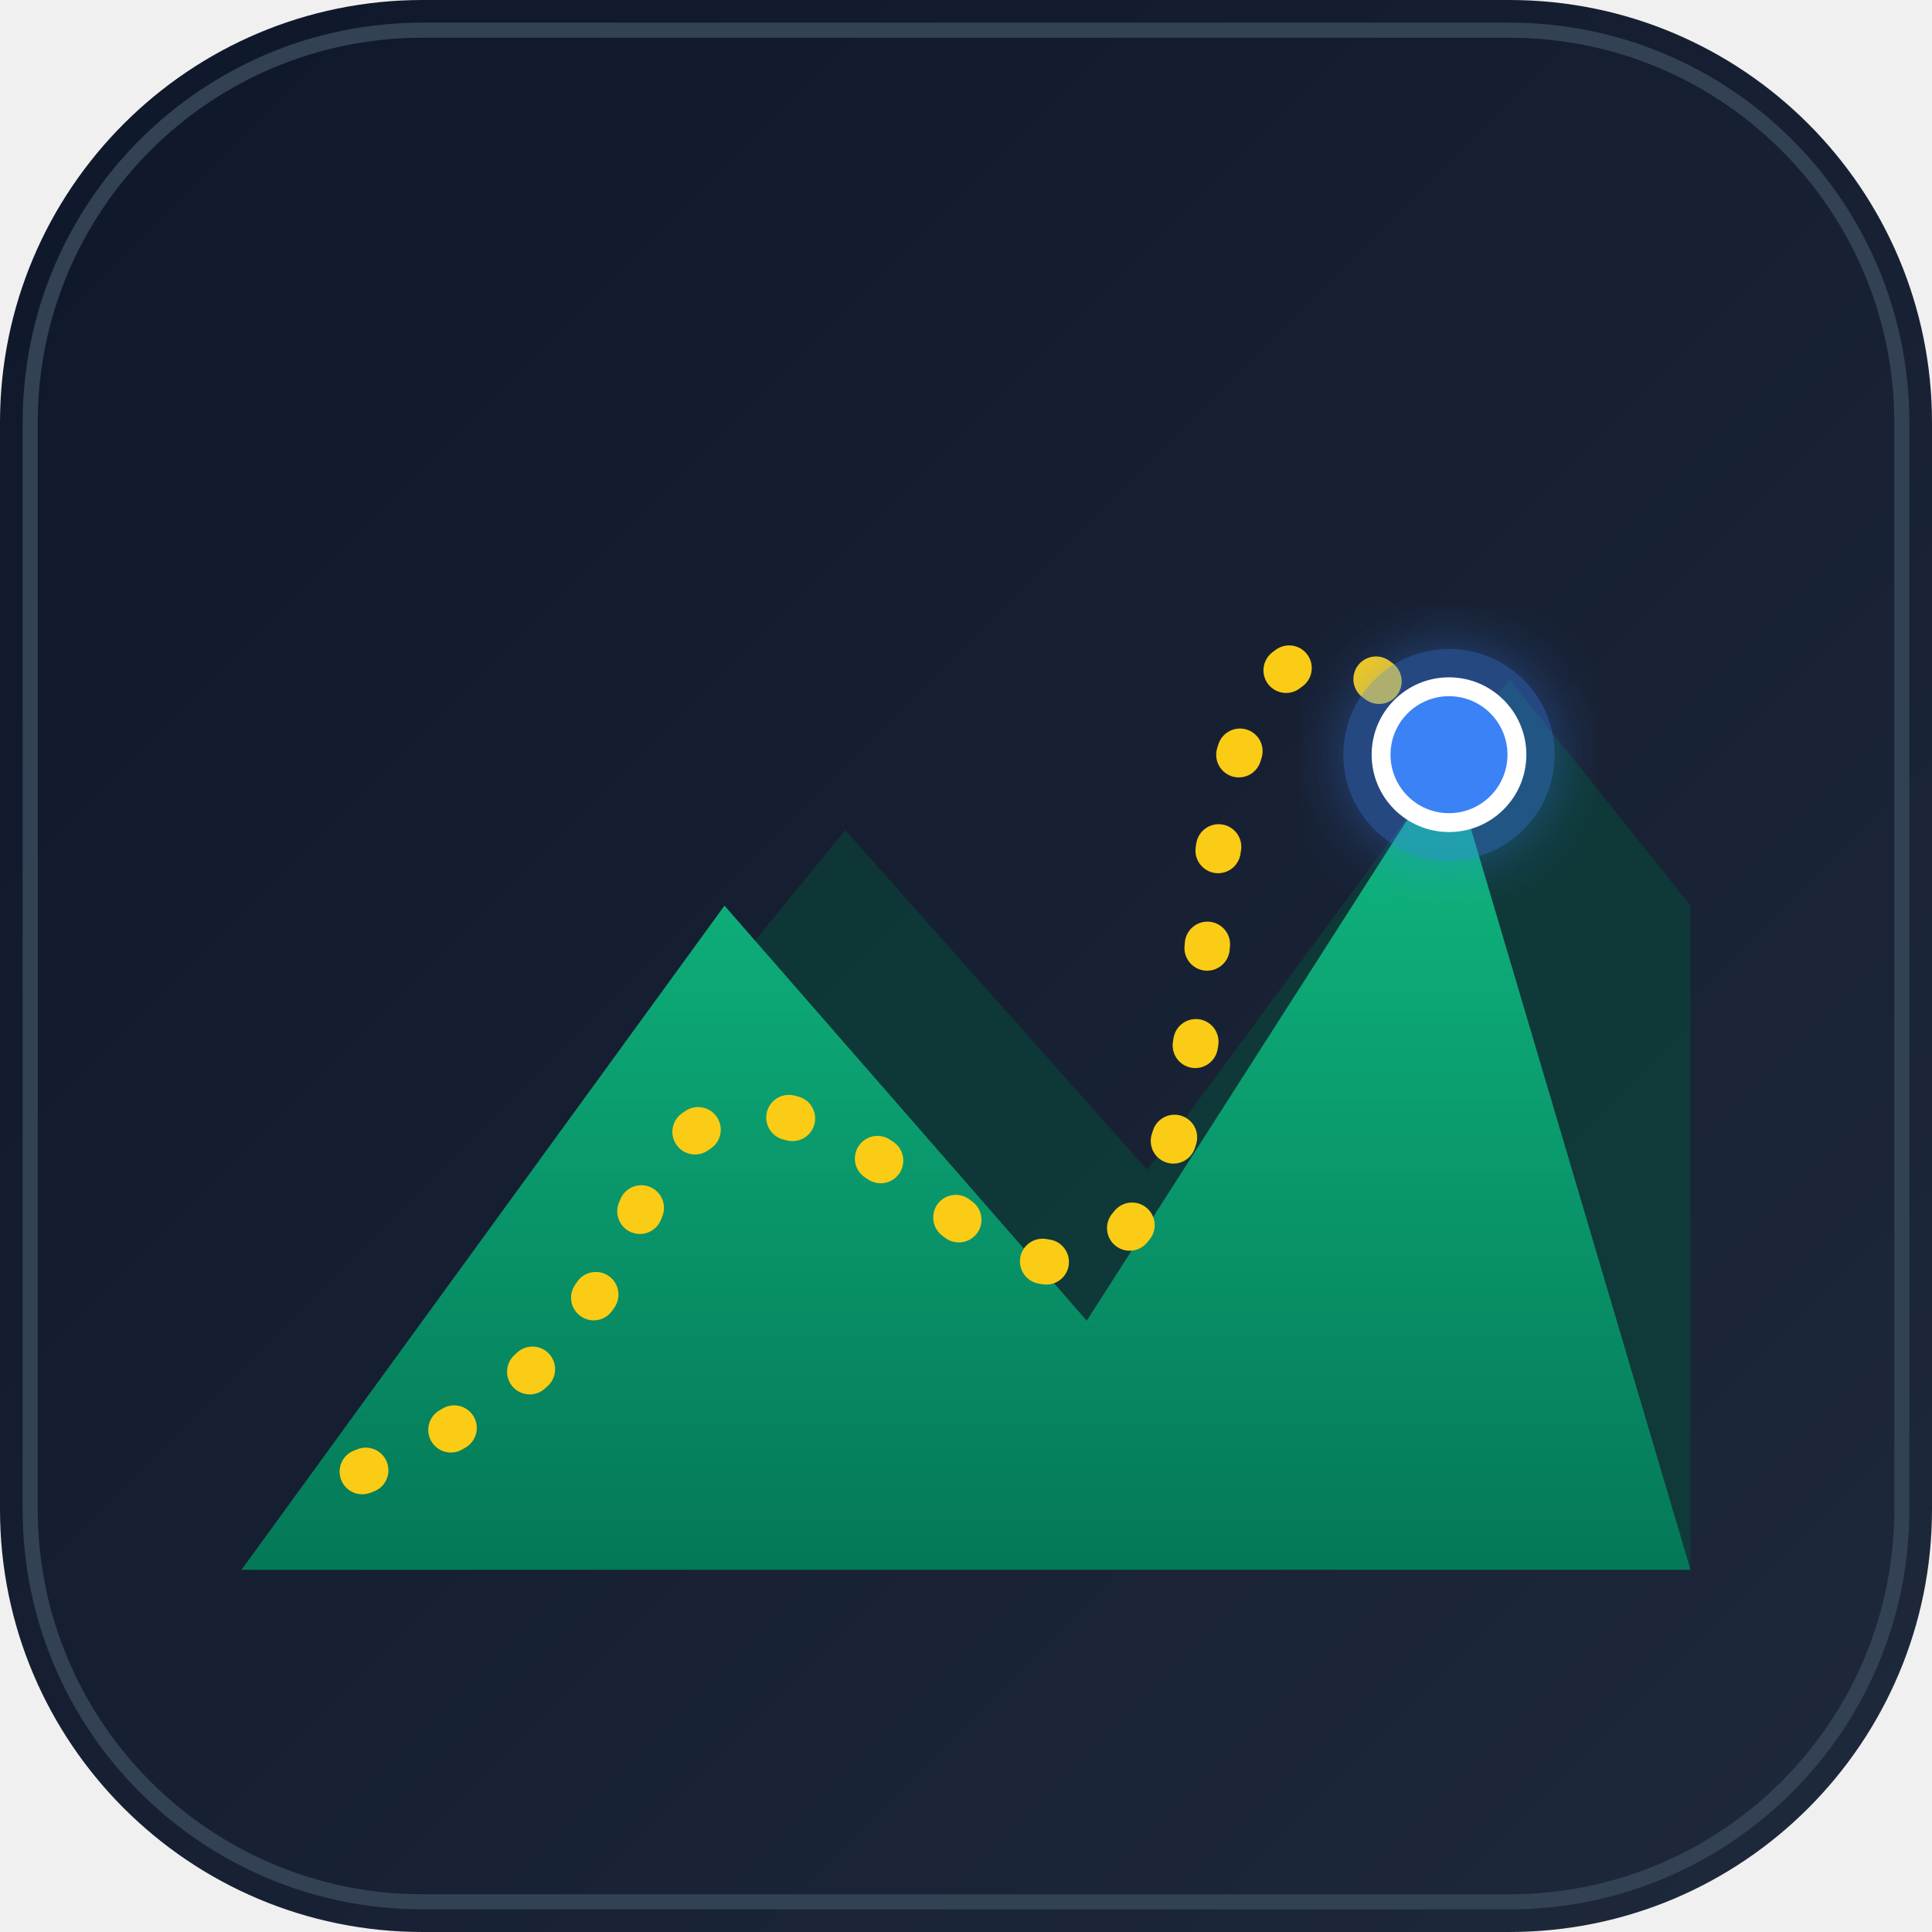
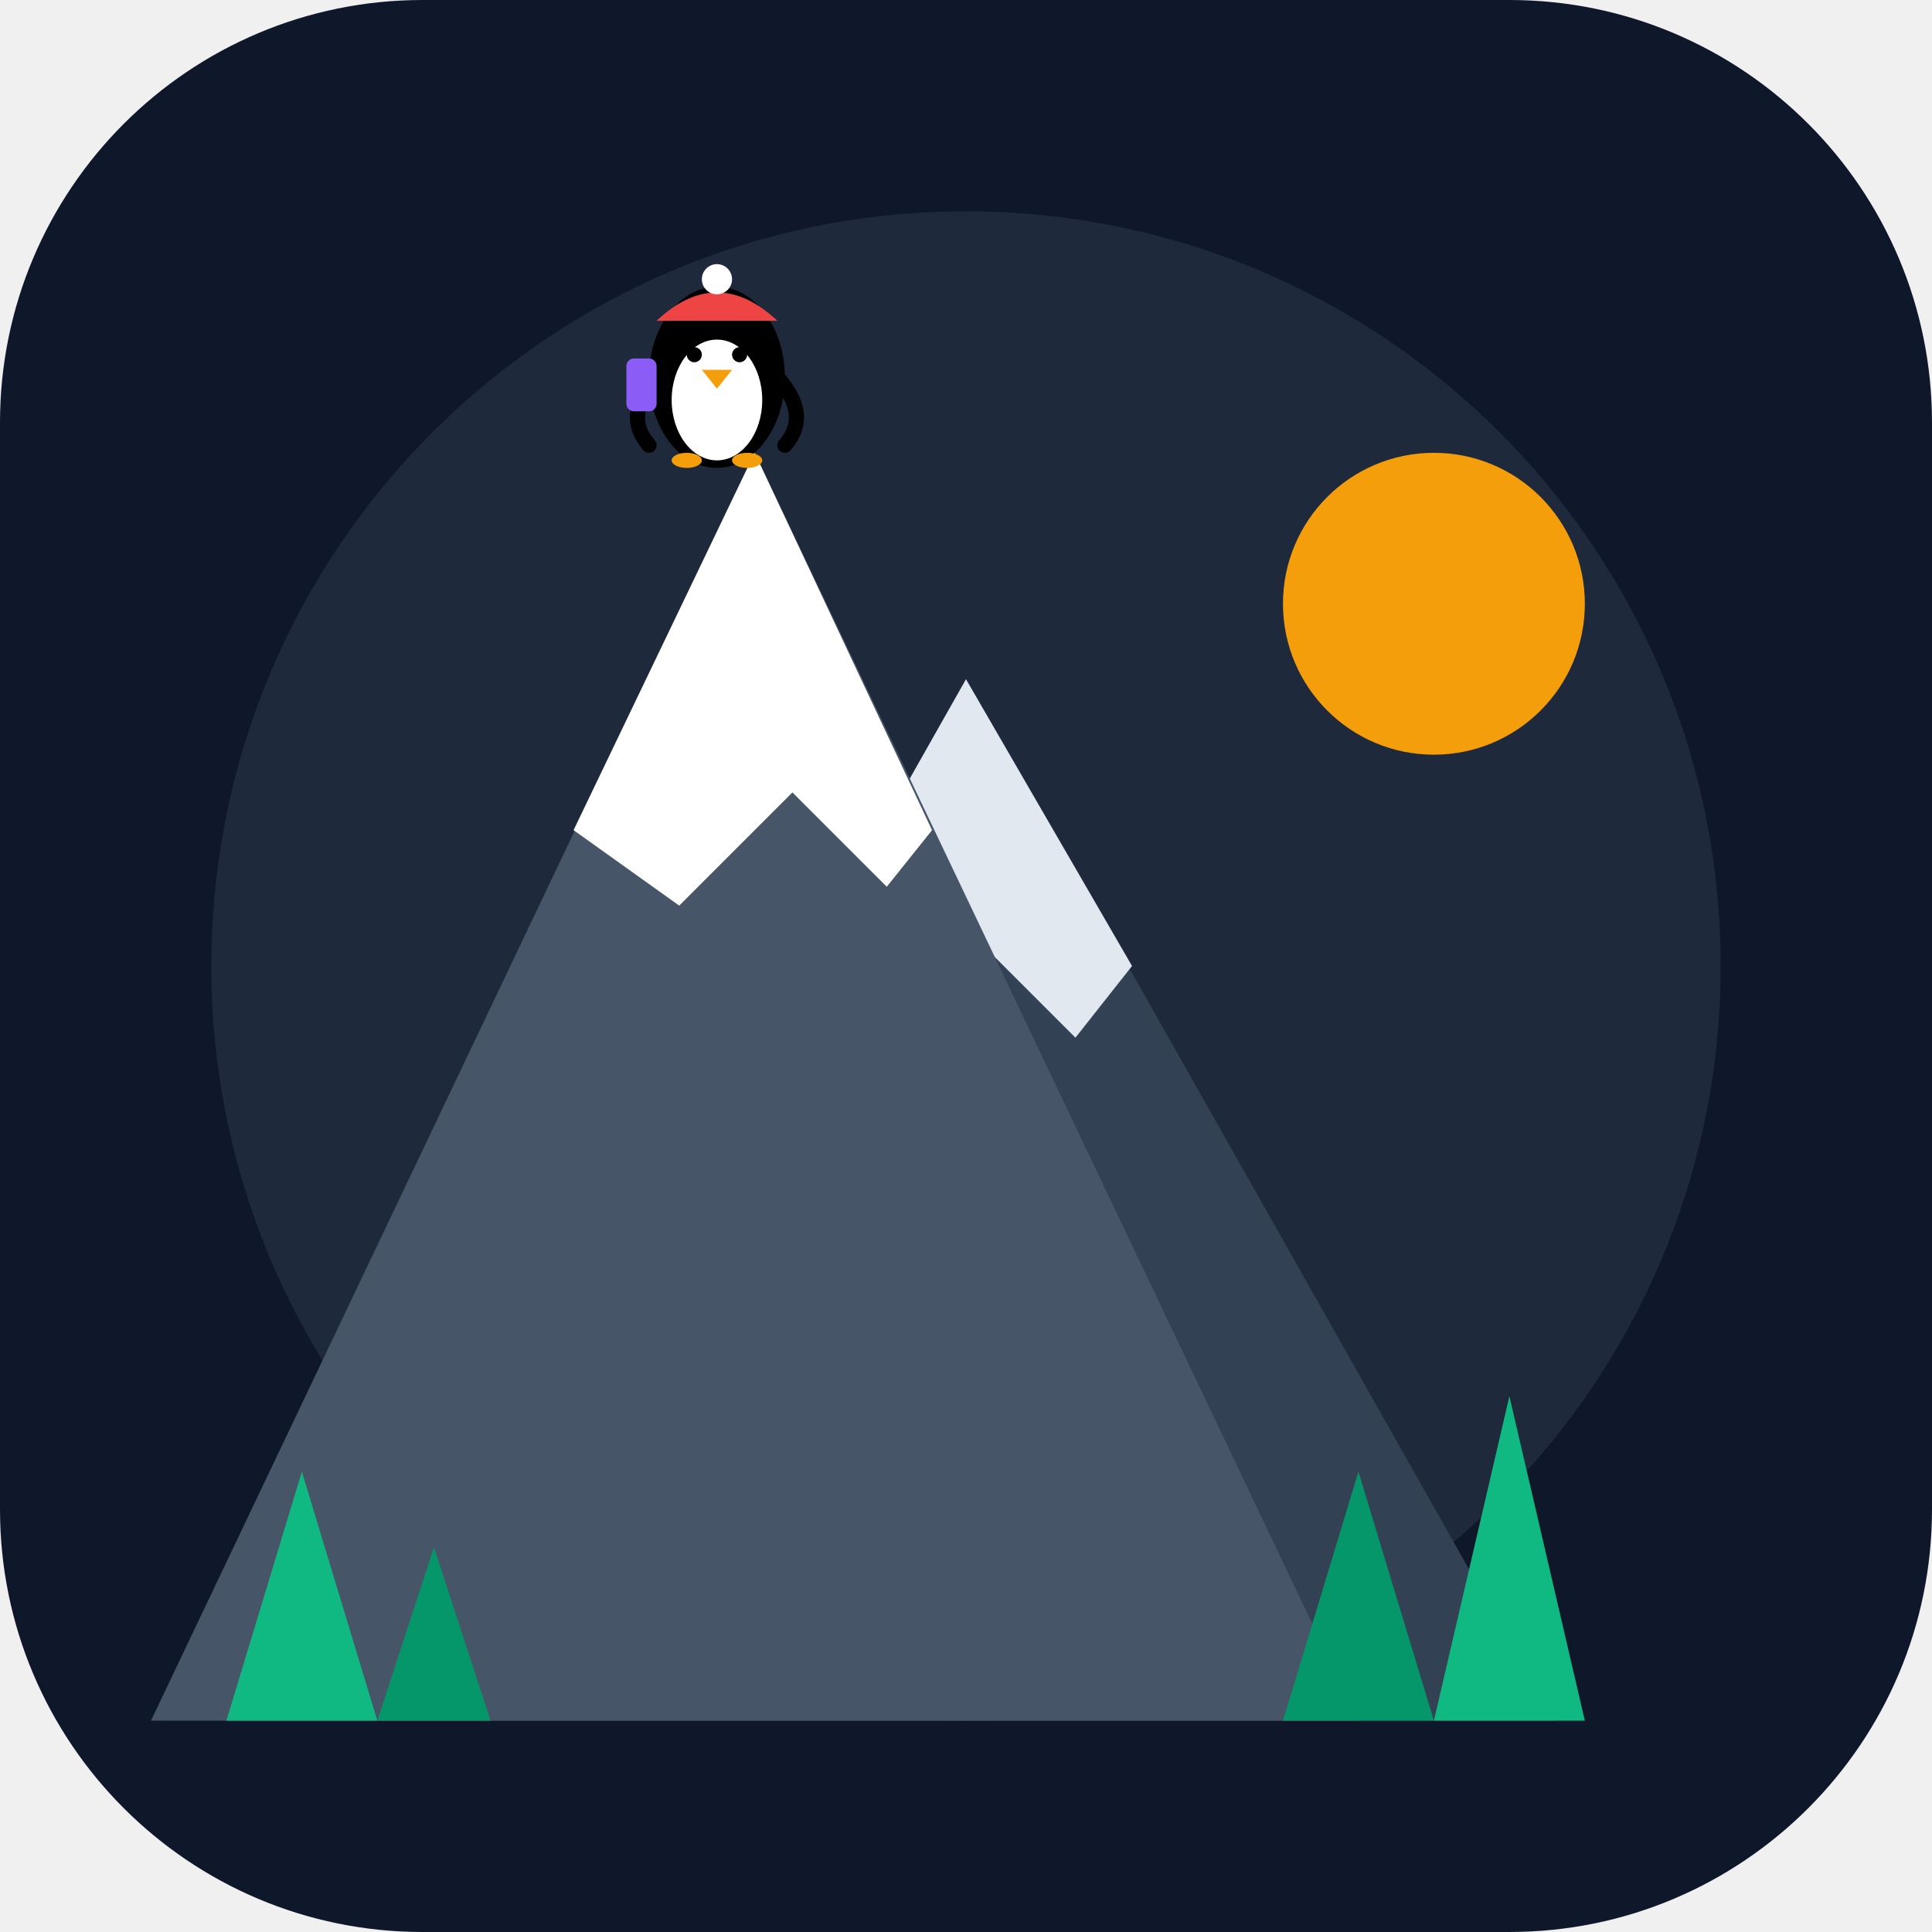
- <svg xmlns="http://www.w3.org/2000/svg" viewBox="0 0 512 512" width="100%" height="100%">
-   <defs>
-     <linearGradient id="bg-grad" x1="0%" y1="0%" x2="100%" y2="100%">
-       <stop offset="0%" stop-color="#0f172a" />
-       <stop offset="100%" stop-color="#1e293b" />
-     </linearGradient>
-     <linearGradient id="mountain-grad" x1="0%" y1="0%" x2="0%" y2="100%">
-       <stop offset="0%" stop-color="#10b981" />
-       <stop offset="100%" stop-color="#047857" />
-     </linearGradient>
-     <filter id="glow" x="-20%" y="-20%" width="140%" height="140%">
-       <feGaussianBlur stdDeviation="8" result="blur" />
-       <feComposite in="SourceGraphic" in2="blur" operator="over" />
-     </filter>
-   </defs>
-   <rect width="512" height="512" rx="112" fill="url(#bg-grad)" />
-   <rect width="496" height="496" x="8" y="8" rx="104" fill="none" stroke="#334155" stroke-width="4" />
-   <path d="M 64 416 L 224 220 L 304 310 L 400 180 L 448 240 L 448 416 Z" fill="#064e3b" opacity="0.5" />
-   <path d="M 64 416 L 192 240 L 288 350 L 384 200 L 448 416 Z" fill="url(#mountain-grad)" />
-   <path d="M 96 390 Q 150 370 170 320 T 250 320 T 320 250 T 384 200" fill="none" stroke="#facc15" stroke-width="12" stroke-linecap="round" stroke-linejoin="round" stroke-dasharray="1 25" />
-   <circle cx="384" cy="200" r="28" fill="#3b82f6" opacity="0.4" filter="url(#glow)" />
-   <circle cx="384" cy="200" r="18" fill="#3b82f6" stroke="#ffffff" stroke-width="5" />
+ <svg xmlns="http://www.w3.org/2000/svg" viewBox="0 0 512 512">
+   <rect width="512" height="512" rx="112" fill="#0f172a" />
+   <circle cx="256" cy="256" r="200" fill="#1e293b" />
+   <circle cx="380" cy="160" r="40" fill="#f59e0b" />
+   <path d="M 100 456 L 256 180 L 412 456 Z" fill="#334155" />
+   <path d="M 256 180 L 213 256 L 240 270 L 260 250 L 285 275 L 300 256 Z" fill="#e2e8f0" />
+   <path d="M 40 456 L 200 120 L 360 456 Z" fill="#475569" />
+   <path d="M 200 120 L 152 220 L 180 240 L 210 210 L 235 235 L 247 220 Z" fill="#ffffff" />
+   <ellipse cx="190" cy="100" rx="18" ry="24" fill="#000000" />
+   <ellipse cx="190" cy="106" rx="12" ry="16" fill="#ffffff" />
+   <circle cx="184" cy="94" r="2" fill="#000000" />
+   <circle cx="196" cy="94" r="2" fill="#000000" />
+   <polygon points="186,98 194,98 190,103" fill="#f59e0b" />
+   <path d="M 174 100 Q 165 110 172 118" stroke="#000000" stroke-width="4" stroke-linecap="round" fill="none" />
+   <path d="M 206 100 Q 215 110 208 118" stroke="#000000" stroke-width="4" stroke-linecap="round" fill="none" />
+   <ellipse cx="182" cy="122" rx="4" ry="2" fill="#f59e0b" />
+   <ellipse cx="198" cy="122" rx="4" ry="2" fill="#f59e0b" />
+   <path d="M 174 85 Q 190 70 206 85 Z" fill="#ef4444" />
+   <circle cx="190" cy="74" r="4" fill="#ffffff" />
+   <rect x="166" y="95" width="8" height="14" rx="2" fill="#8b5cf6" />
+   <path d="M 60 456 L 80 390 L 100 456 Z" fill="#10b981" />
+   <path d="M 100 456 L 115 410 L 130 456 Z" fill="#059669" />
+   <path d="M 380 456 L 400 370 L 420 456 Z" fill="#10b981" />
+   <path d="M 340 456 L 360 390 L 380 456 Z" fill="#059669" />
</svg>
